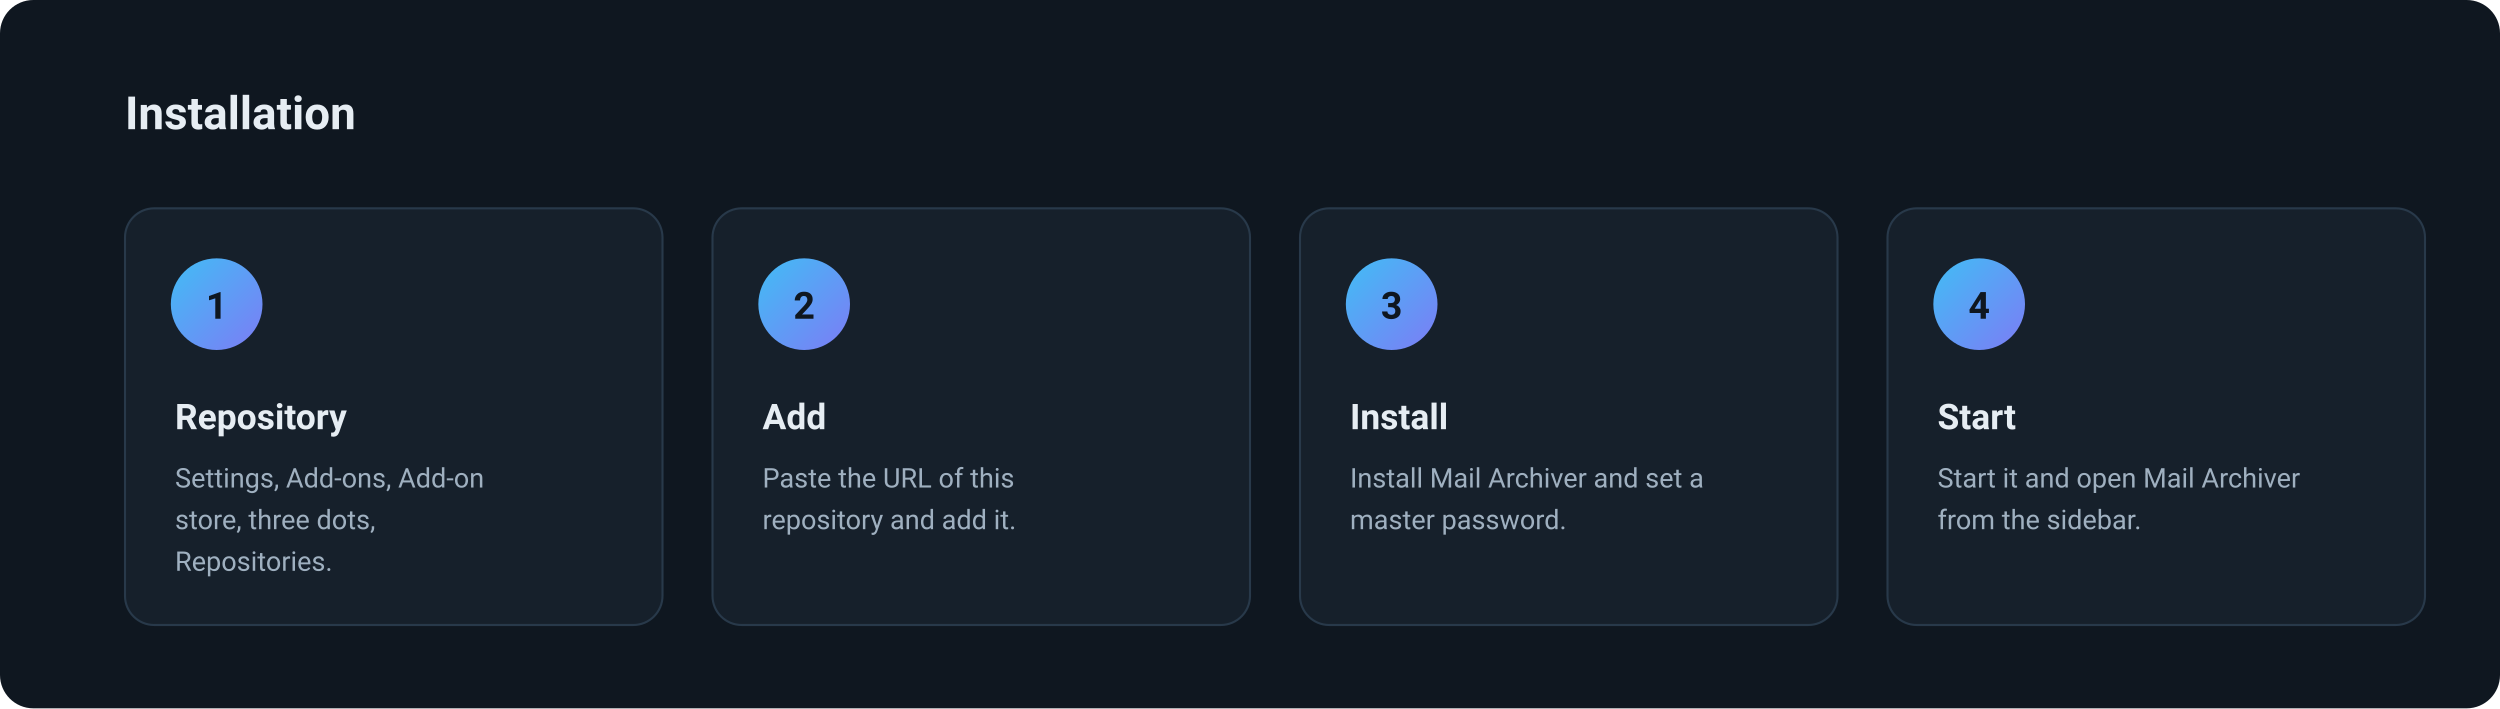
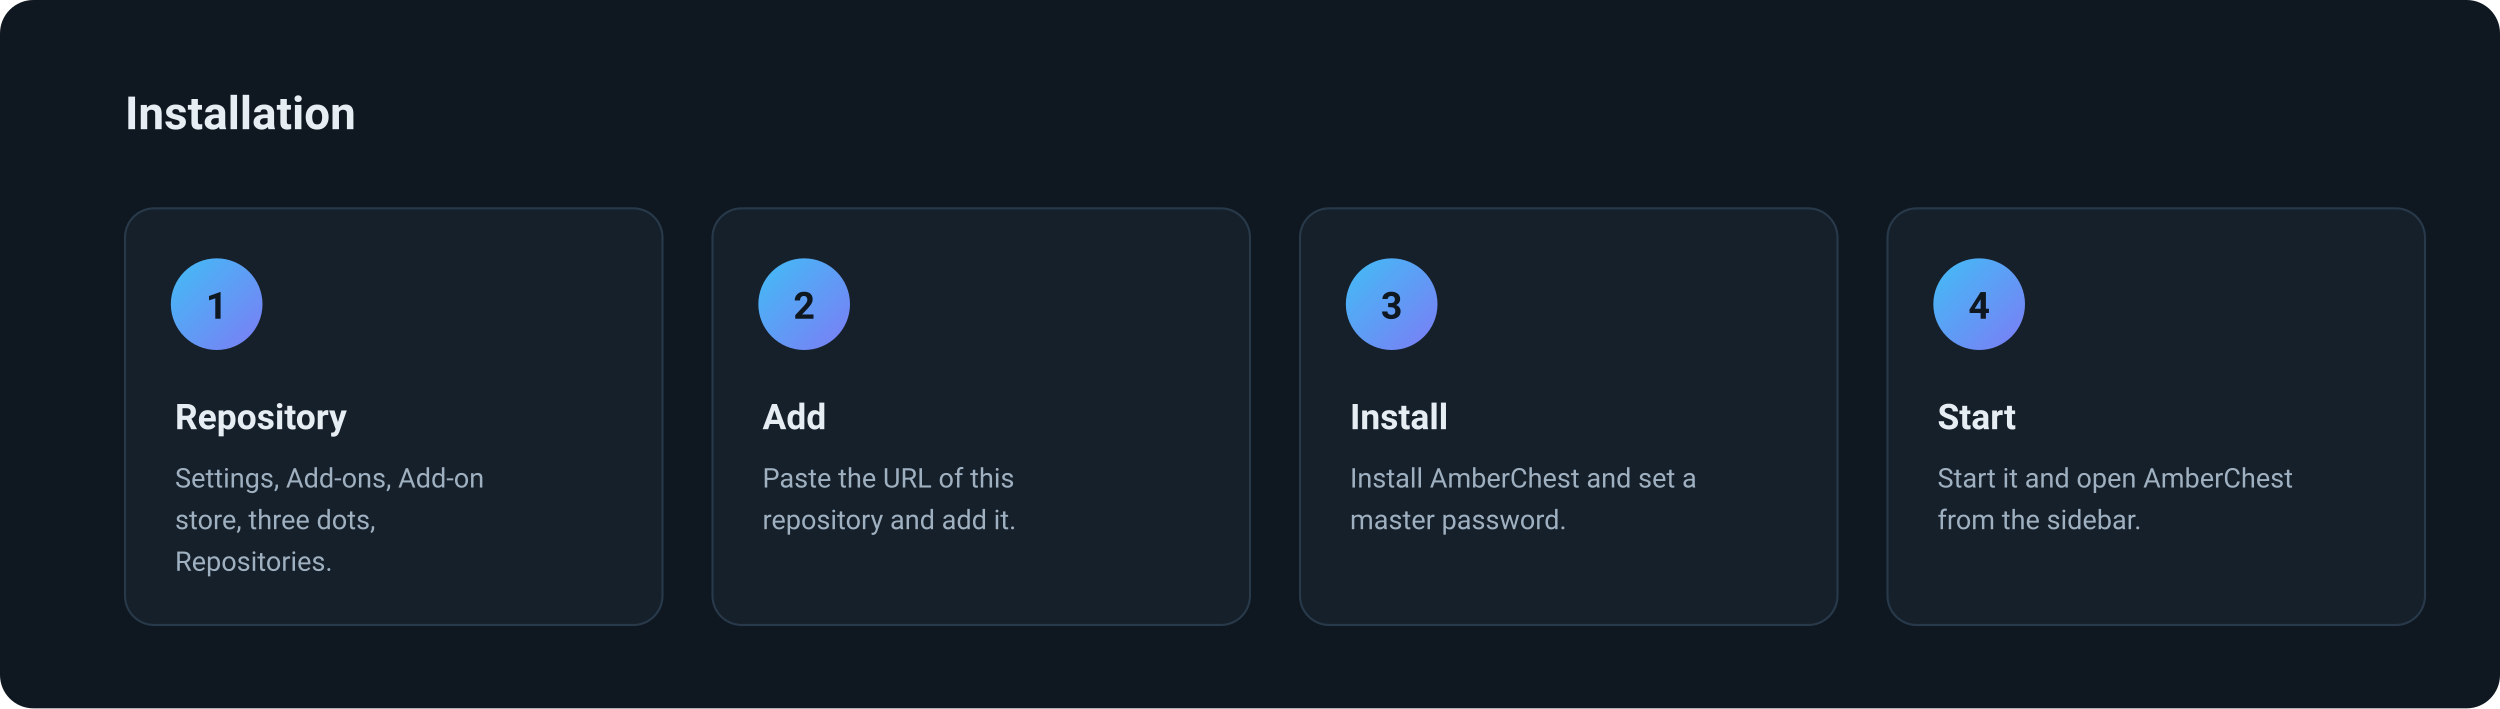
<svg xmlns="http://www.w3.org/2000/svg" viewBox="0 0 1200 340" width="1200" height="340" role="img" aria-label="The four installation steps">
  <defs>
    <linearGradient id="accent" x1="0" y1="0" x2="1" y2="1">
      <stop offset="0" stop-color="#41BDF5" />
      <stop offset="1" stop-color="#7C7CF5" />
    </linearGradient>
  </defs>
  <rect width="1200" height="340" rx="16" fill="#0f1720" />
  <g font-family="ui-sans-serif, -apple-system, 'Segoe UI', Roboto, Helvetica, Arial, sans-serif">
    <text x="60" y="62" fill="#e6edf3" font-size="22" font-weight="700">Installation</text>
    <rect x="60" y="100" width="258" height="200" rx="14" fill="#16202b" stroke="#28394a" />
    <circle cx="104" cy="146" r="22" fill="url(#accent)" />
    <text x="104" y="153" fill="#0f1720" font-size="18" font-weight="700" text-anchor="middle">1</text>
    <text x="84" y="206" fill="#e6edf3" font-size="17" font-weight="600">Repository</text>
    <text x="84" y="234" fill="#9fb0c0" font-size="13">Settings, Add-ons, Add-on</text>
    <text x="84" y="254" fill="#9fb0c0" font-size="13">store, three dots,</text>
    <text x="84" y="274" fill="#9fb0c0" font-size="13">Repositories.</text>
    <rect x="342" y="100" width="258" height="200" rx="14" fill="#16202b" stroke="#28394a" />
    <circle cx="386" cy="146" r="22" fill="url(#accent)" />
    <text x="386" y="153" fill="#0f1720" font-size="18" font-weight="700" text-anchor="middle">2</text>
    <text x="366" y="206" fill="#e6edf3" font-size="17" font-weight="600">Add</text>
    <text x="366" y="234" fill="#9fb0c0" font-size="13">Paste the URL of this</text>
    <text x="366" y="254" fill="#9fb0c0" font-size="13">repository and add it.</text>
    <rect x="624" y="100" width="258" height="200" rx="14" fill="#16202b" stroke="#28394a" />
    <circle cx="668" cy="146" r="22" fill="url(#accent)" />
    <text x="668" y="153" fill="#0f1720" font-size="18" font-weight="700" text-anchor="middle">3</text>
    <text x="648" y="206" fill="#e6edf3" font-size="17" font-weight="600">Install</text>
-     <text x="648" y="234" fill="#9fb0c0" font-size="13">Install Mail Archiver and set a</text>
+     <text x="648" y="234" fill="#9fb0c0" font-size="13">Install AmberChest and set a</text>
    <text x="648" y="254" fill="#9fb0c0" font-size="13">master password.</text>
    <rect x="906" y="100" width="258" height="200" rx="14" fill="#16202b" stroke="#28394a" />
    <circle cx="950" cy="146" r="22" fill="url(#accent)" />
    <text x="950" y="153" fill="#0f1720" font-size="18" font-weight="700" text-anchor="middle">4</text>
    <text x="930" y="206" fill="#e6edf3" font-size="17" font-weight="600">Start</text>
-     <text x="930" y="234" fill="#9fb0c0" font-size="13">Start it and open Mail Archiver</text>
+     <text x="930" y="234" fill="#9fb0c0" font-size="13">Start it and open AmberChest</text>
    <text x="930" y="254" fill="#9fb0c0" font-size="13">from the sidebar.</text>
  </g>
</svg>
